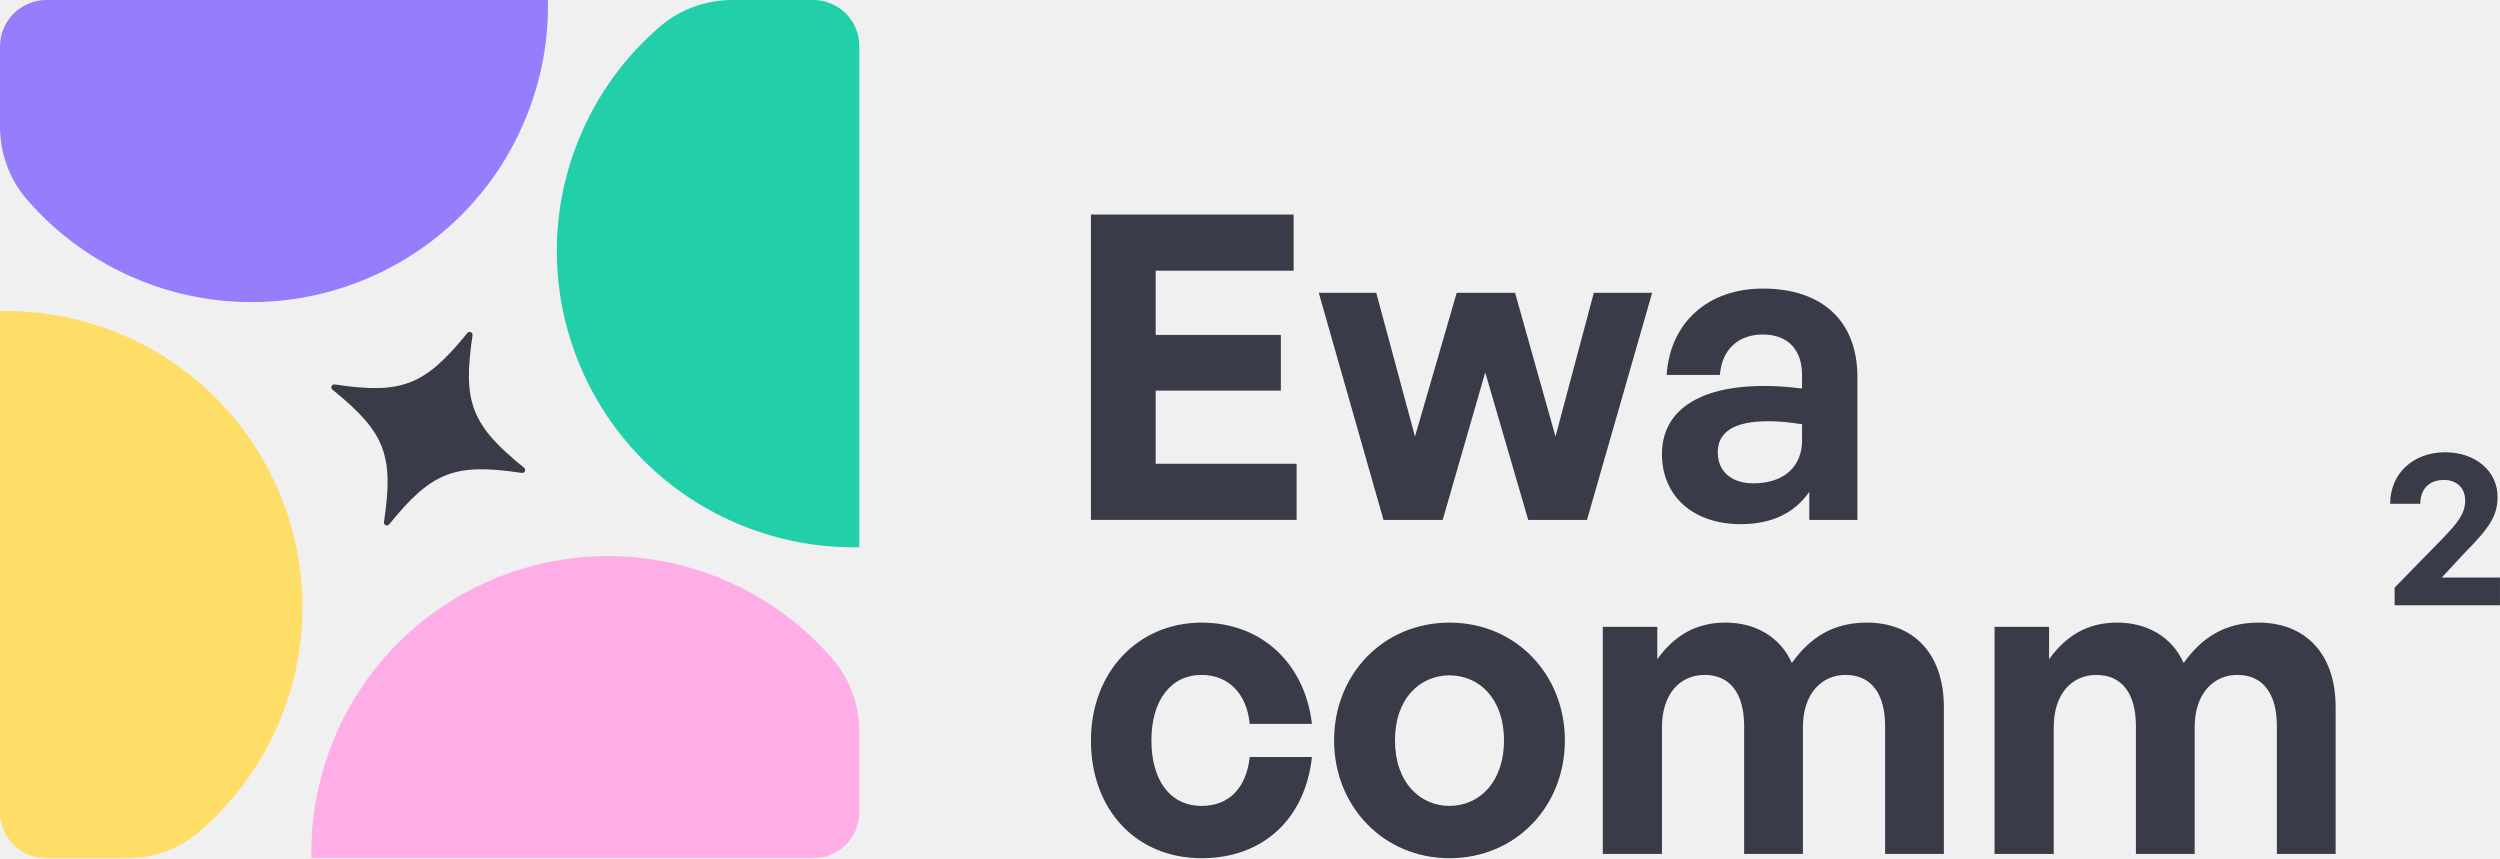
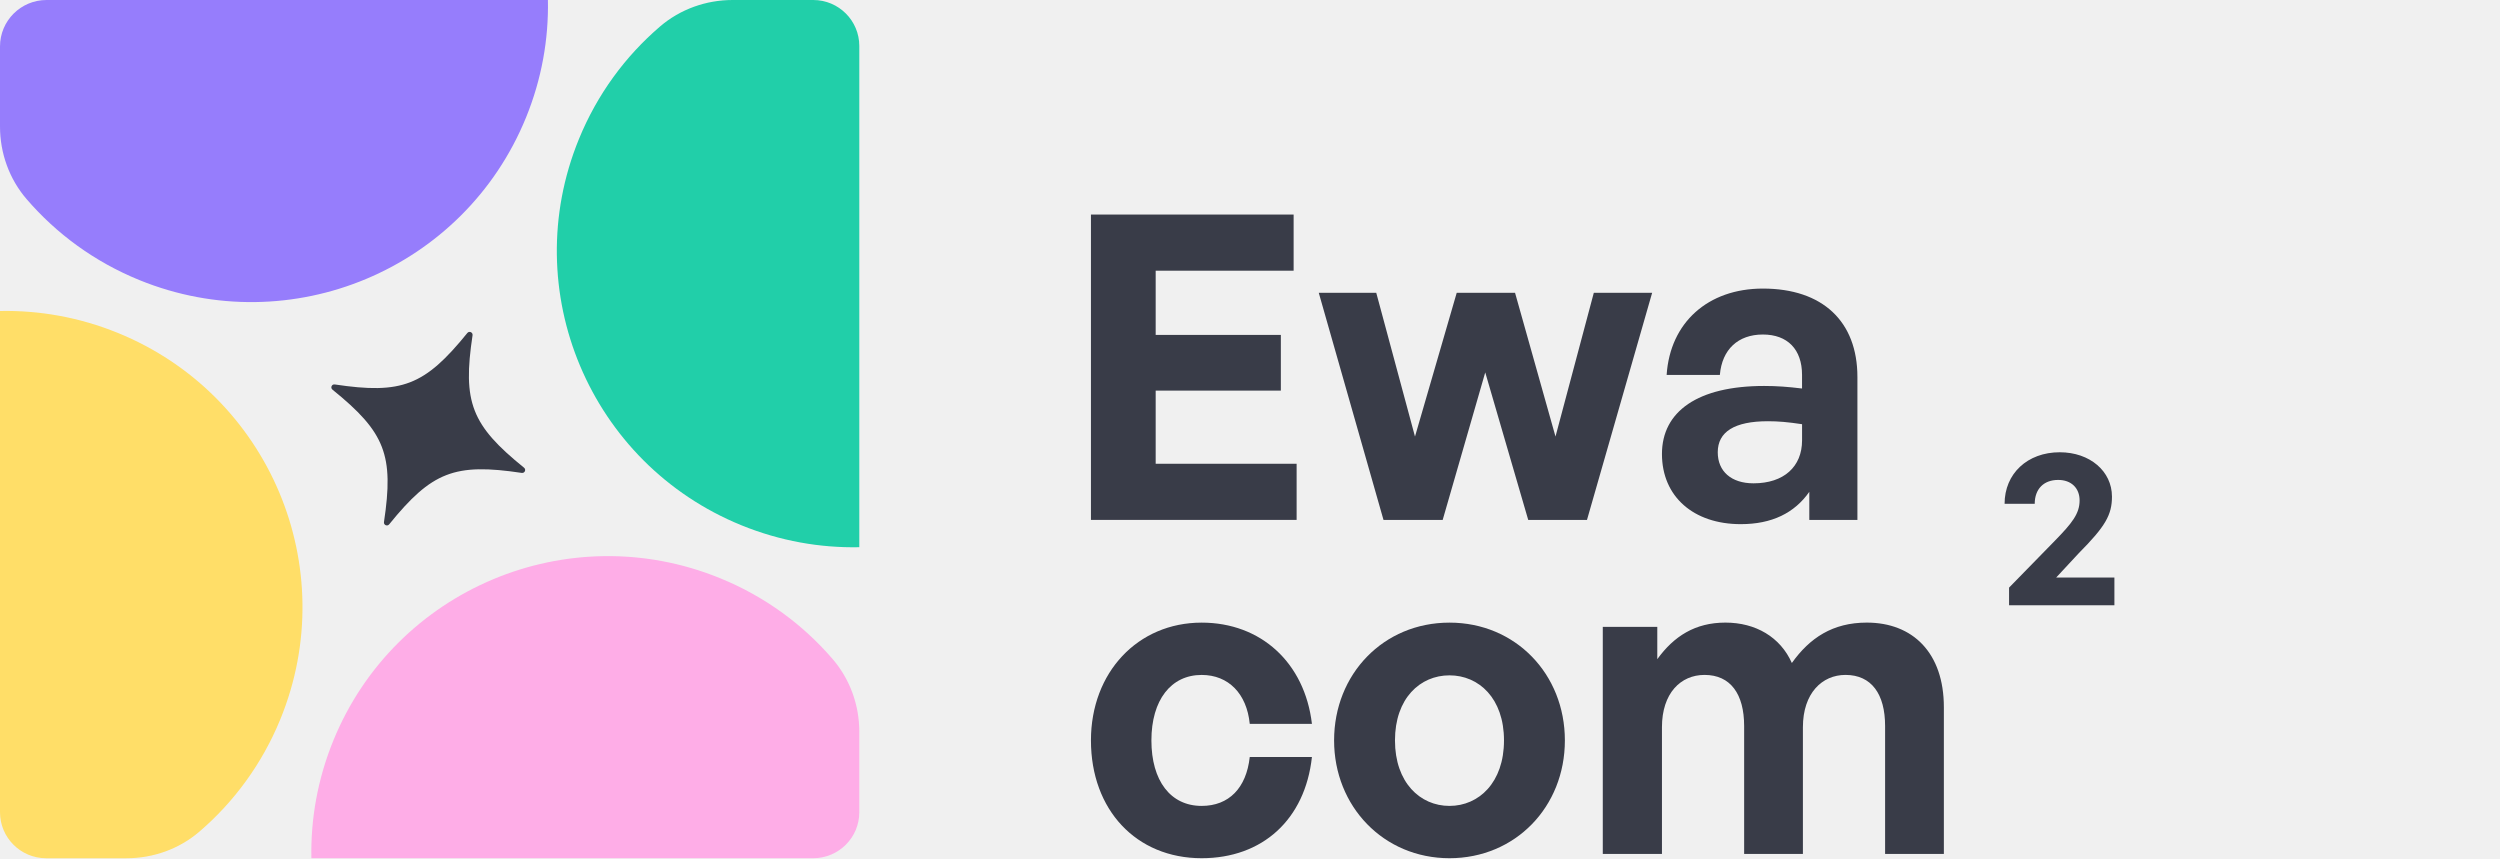
<svg xmlns="http://www.w3.org/2000/svg" width="201" height="69" viewBox="0 0 201 69" fill="none">
  <g id="Logo" clip-path="url(#clip0_561_16360)">
    <g id="Logo_2">
      <g id="Group">
        <path id="Vector" d="M42.286 9.463C37.314 21.64 23.402 27.486 11.21 22.52C7.587 21.045 4.522 18.779 2.137 16.006C0.742 14.386 0 12.306 0 10.169V3.735C0 1.673 1.675 0 3.74 0H44.052C44.116 3.148 43.553 6.36 42.286 9.463Z" fill="#967DFC" />
        <path id="Vector_2" d="M69.088 3.698V43.996C65.936 44.06 62.718 43.497 59.612 42.233C47.421 37.267 41.569 23.373 46.539 11.196C48.016 7.576 50.284 4.516 53.063 2.134C54.686 0.741 56.768 0 58.906 0H65.385C67.43 0 69.088 1.656 69.088 3.698Z" fill="#21CFA9" />
        <path id="Vector_3" d="M22.549 57.806C21.072 61.424 18.803 64.486 16.026 66.868C14.404 68.26 12.322 69.002 10.184 69.002H3.702C1.658 69 0 67.344 0 65.302V25.004C3.152 24.94 6.37 25.503 9.475 26.767C21.667 31.733 27.521 45.627 22.549 57.804V57.806Z" fill="#FFDE68" />
        <path id="Vector_4" d="M69.088 58.831V65.302C69.088 67.344 67.43 69 65.385 69H25.036C24.972 65.852 25.535 62.64 26.801 59.537C31.773 47.36 45.685 41.516 57.877 46.48C61.502 47.955 64.566 50.221 66.951 52.996C68.343 54.616 69.088 56.696 69.088 58.831Z" fill="#FEADE7" />
      </g>
      <g id="Group_2">
        <g id="Group_3">
          <path id="Vector_5" d="M104.247 41.8H87.712V17.25H104.007V21.764H92.916V26.927H102.98V31.405H92.916V37.286H104.248V41.8H104.247Z" fill="#393C48" />
          <path id="Vector_6" d="M119.415 29.936L115.992 41.8H111.233L106.029 23.542H110.651L113.765 35.099L117.12 23.542H121.81L125.062 35.099L128.142 23.542H132.832L127.594 41.8H122.869L119.412 29.936H119.415Z" fill="#393C48" />
          <path id="Vector_7" d="M145.468 39.544C144.27 41.252 142.456 42.142 139.956 42.142C136.155 42.142 133.621 39.92 133.621 36.501C133.621 33.082 136.496 31.031 141.838 31.031C142.865 31.031 143.756 31.099 144.884 31.236V30.143C144.884 28.092 143.72 26.895 141.734 26.895C139.748 26.895 138.448 28.092 138.277 30.143H133.998C134.271 25.937 137.32 23.201 141.736 23.201C146.529 23.201 149.336 25.834 149.336 30.312V41.8H145.468V39.544ZM140.984 38.859C143.415 38.859 144.886 37.525 144.886 35.406V34.106C143.756 33.934 142.968 33.867 142.147 33.867C139.443 33.867 138.107 34.721 138.107 36.364C138.107 37.903 139.202 38.859 140.982 38.859H140.984Z" fill="#393C48" />
        </g>
-         <path id="Vector_8" d="M201 48.661H192.529V47.244L196.209 43.478C197.609 42.044 198.2 41.292 198.2 40.234C198.2 39.248 197.537 38.586 196.476 38.586C195.31 38.586 194.592 39.322 194.592 40.503H192.169C192.169 38.084 194.001 36.362 196.603 36.362C199.025 36.362 200.802 37.886 200.802 39.929C200.802 41.399 200.263 42.331 198.146 44.464L196.314 46.436H200.998V48.659L201 48.661Z" fill="#393C48" />
+         <path id="Vector_8" d="M170 48.661H161.529V47.244L165.209 43.478C166.609 42.044 167.2 41.292 167.2 40.234C167.2 39.248 166.537 38.586 165.476 38.586C164.31 38.586 163.592 39.322 163.592 40.503H161.169C161.169 38.084 163.001 36.362 165.603 36.362C168.025 36.362 169.802 37.886 169.802 39.929C169.802 41.399 169.263 42.331 167.146 44.464L165.314 46.436H169.998V48.659L170 48.661Z" fill="#393C48" />
        <g id="Group_4">
          <path id="Vector_9" d="M87.712 59.53C87.712 54.06 91.478 50.059 96.612 50.059C101.371 50.059 104.897 53.273 105.479 58.197H100.48C100.241 55.77 98.769 54.265 96.612 54.265C94.148 54.265 92.573 56.282 92.573 59.53C92.573 62.778 94.114 64.795 96.612 64.795C98.803 64.795 100.207 63.359 100.48 60.862H105.479C104.93 65.888 101.507 69 96.612 69C91.341 69 87.712 65.103 87.712 59.53Z" fill="#393C48" />
          <path id="Vector_10" d="M107.261 59.53C107.261 54.195 111.233 50.059 116.538 50.059C121.844 50.059 125.816 54.197 125.816 59.53C125.816 64.862 121.844 69 116.538 69C111.233 69 107.261 64.829 107.261 59.53ZM120.921 59.53C120.921 56.145 118.901 54.298 116.538 54.298C114.176 54.298 112.156 56.145 112.156 59.53C112.156 62.915 114.176 64.795 116.538 64.795C118.901 64.795 120.921 62.915 120.921 59.53Z" fill="#393C48" />
          <path id="Vector_11" d="M128.864 68.658V50.4H133.246V52.998C134.582 51.152 136.293 50.057 138.723 50.057C141.154 50.057 143.14 51.22 144.065 53.305C145.502 51.288 147.351 50.057 150.09 50.057C153.787 50.057 156.287 52.484 156.287 56.861V68.658H151.562V58.367C151.562 55.802 150.467 54.263 148.377 54.263C146.495 54.263 144.954 55.732 144.954 58.468V68.658H140.229V58.367C140.229 55.802 139.134 54.263 137.045 54.263C135.127 54.263 133.621 55.732 133.621 58.468V68.658H128.862H128.864Z" fill="#393C48" />
-           <path id="Vector_12" d="M160.362 68.658V50.4H164.745V52.998C166.08 51.152 167.791 50.057 170.222 50.057C172.652 50.057 174.638 51.22 175.563 53.305C177.001 51.288 178.849 50.057 181.588 50.057C185.285 50.057 187.785 52.484 187.785 56.861V68.658H183.06V58.367C183.06 55.802 181.965 54.263 179.876 54.263C177.993 54.263 176.452 55.732 176.452 58.468V68.658H171.727V58.367C171.727 55.802 170.632 54.263 168.543 54.263C166.625 54.263 165.119 55.732 165.119 58.468V68.658H160.36H160.362Z" fill="#393C48" />
        </g>
      </g>
    </g>
-     <path id="Vector_13" d="M41.949 38.022C36.557 37.213 34.72 37.926 31.289 42.158C31.136 42.346 30.835 42.212 30.871 41.973C31.681 36.588 30.967 34.753 26.73 31.327C26.541 31.174 26.675 30.873 26.914 30.909C32.306 31.718 34.143 31.005 37.574 26.773C37.727 26.585 38.028 26.718 37.993 26.957C37.182 32.343 37.897 34.178 42.134 37.604C42.322 37.757 42.188 38.058 41.949 38.022Z" fill="#393C48" />
+     <path id="Vector_12" d="M41.949 38.022C36.557 37.213 34.72 37.926 31.289 42.158C31.136 42.346 30.835 42.212 30.871 41.973C31.681 36.588 30.967 34.753 26.73 31.327C26.541 31.174 26.675 30.873 26.914 30.909C32.306 31.718 34.143 31.005 37.574 26.773C37.727 26.585 38.028 26.718 37.993 26.957C37.182 32.343 37.897 34.178 42.134 37.604C42.322 37.757 42.188 38.058 41.949 38.022Z" fill="#393C48" />
  </g>
  <defs>
    <clipPath id="clip0_561_16360">
      <rect width="201" height="69" fill="white" />
    </clipPath>
  </defs>
</svg>
